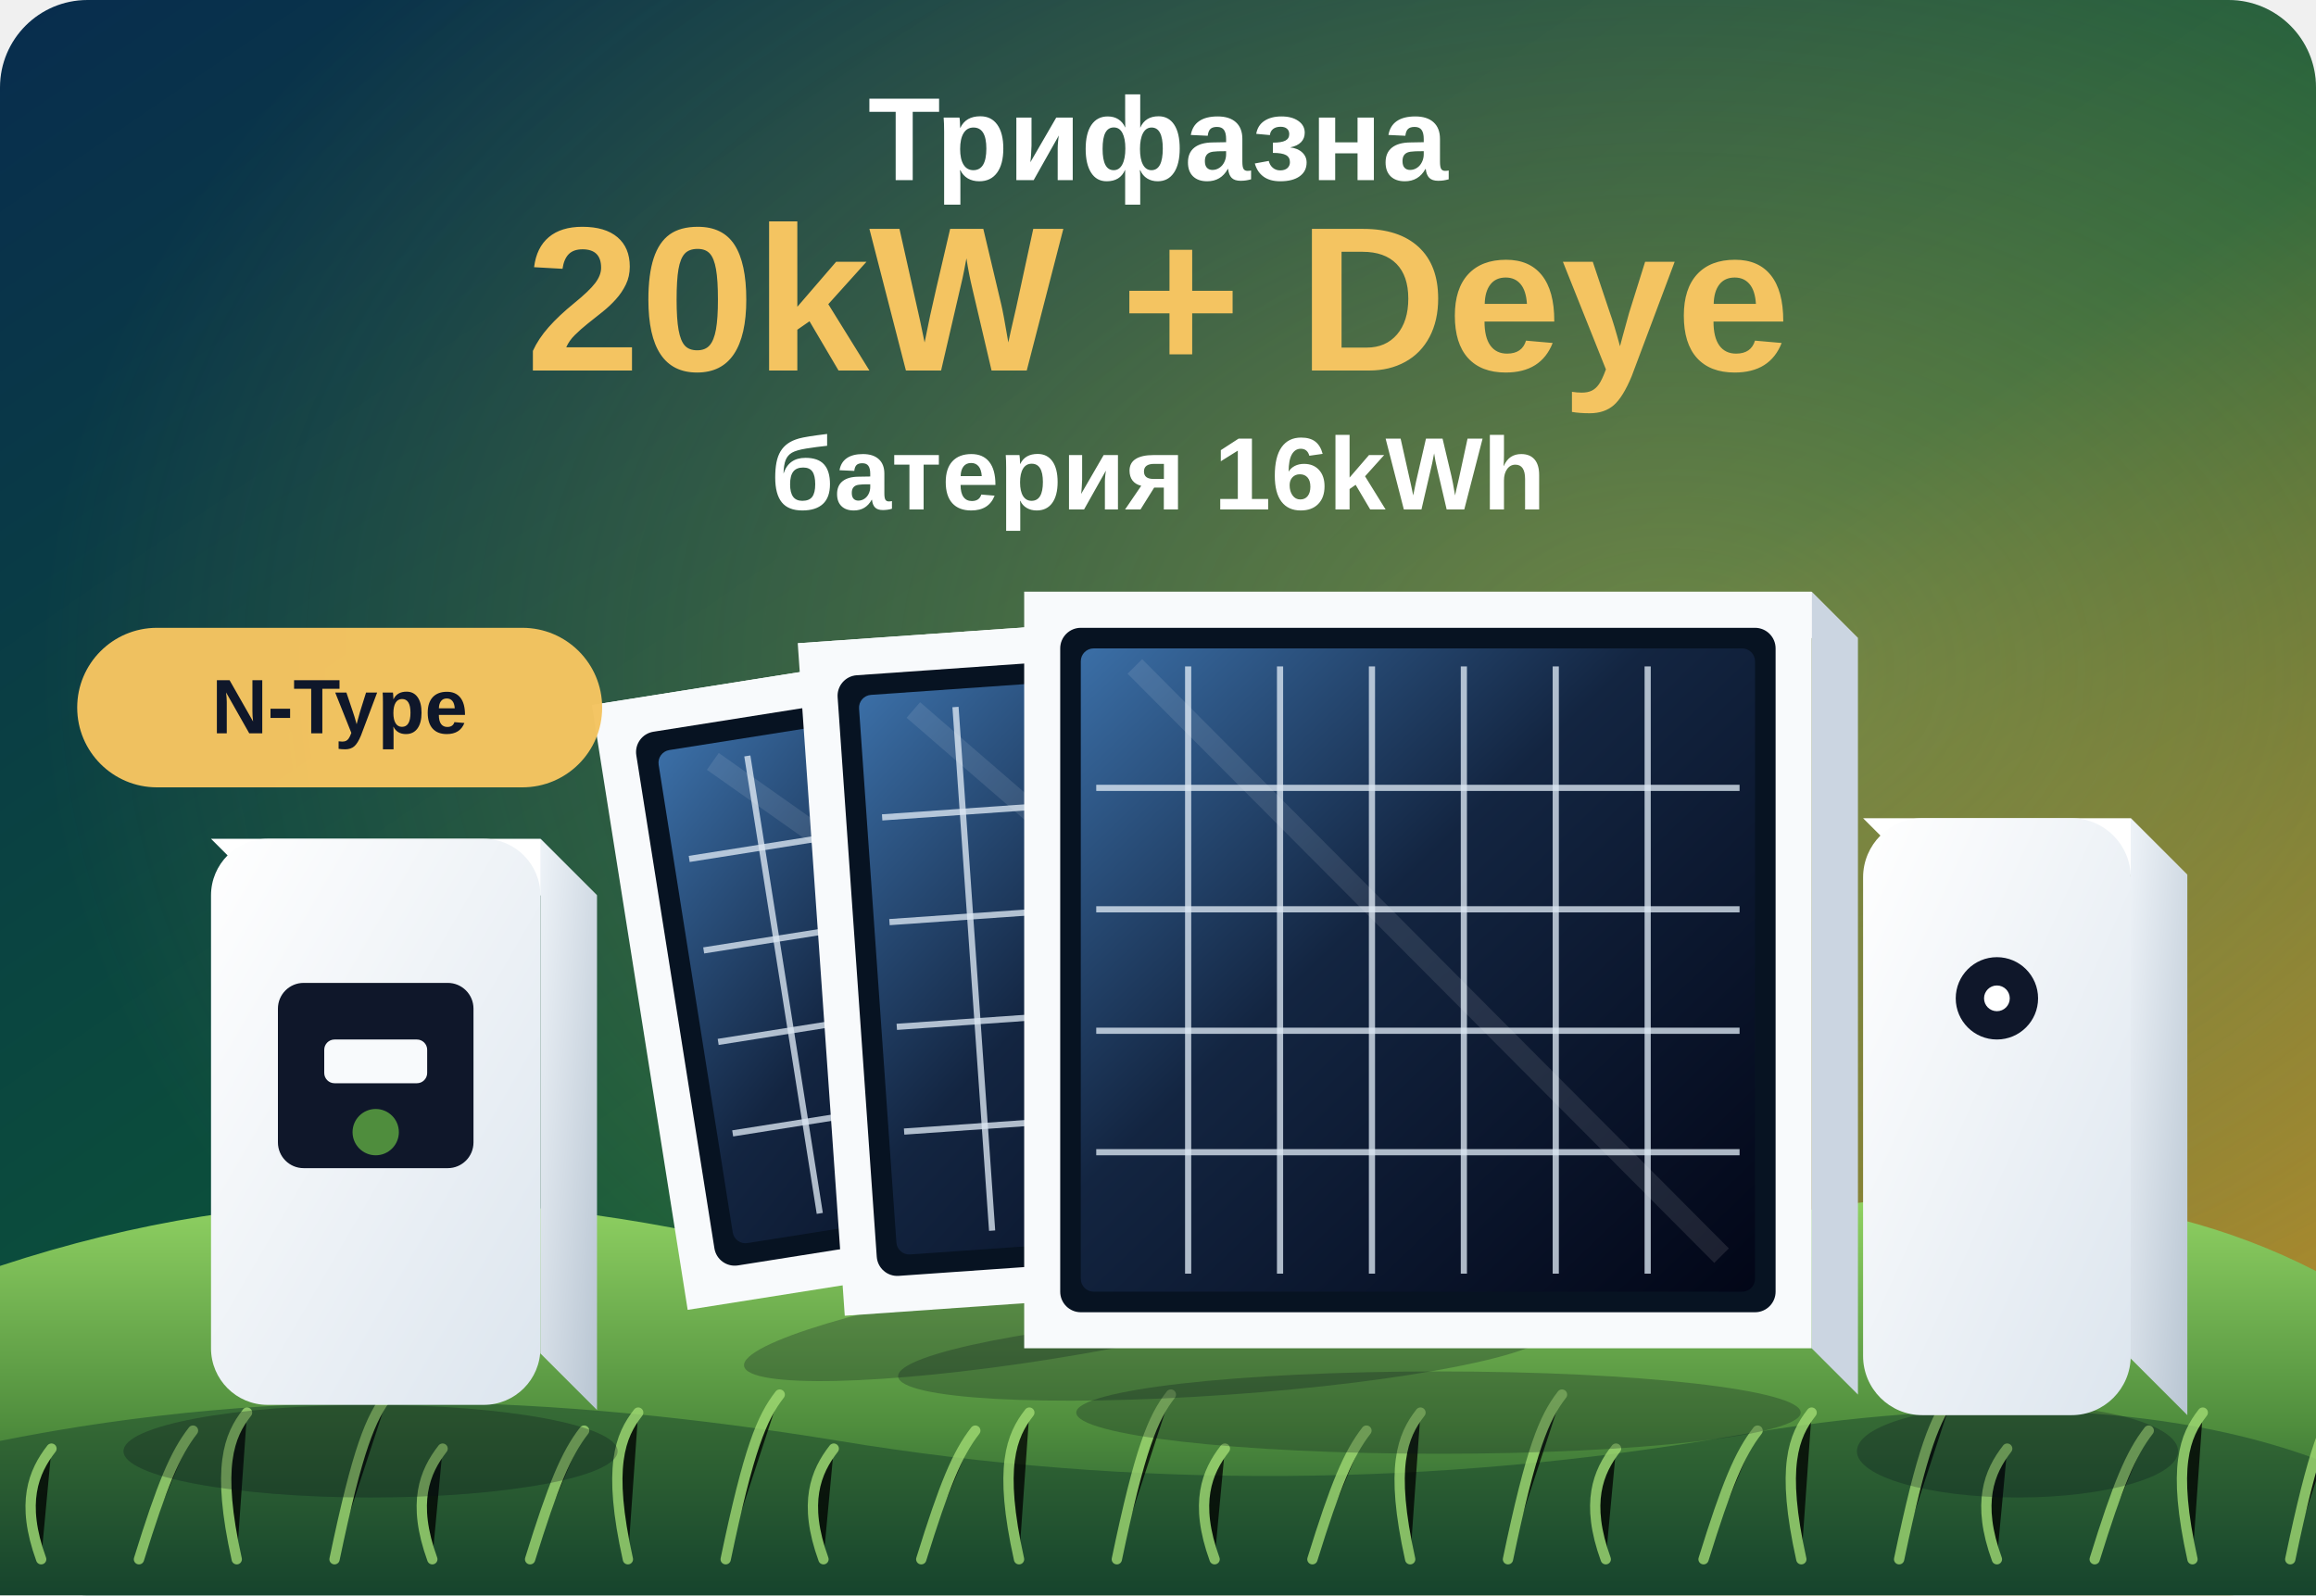
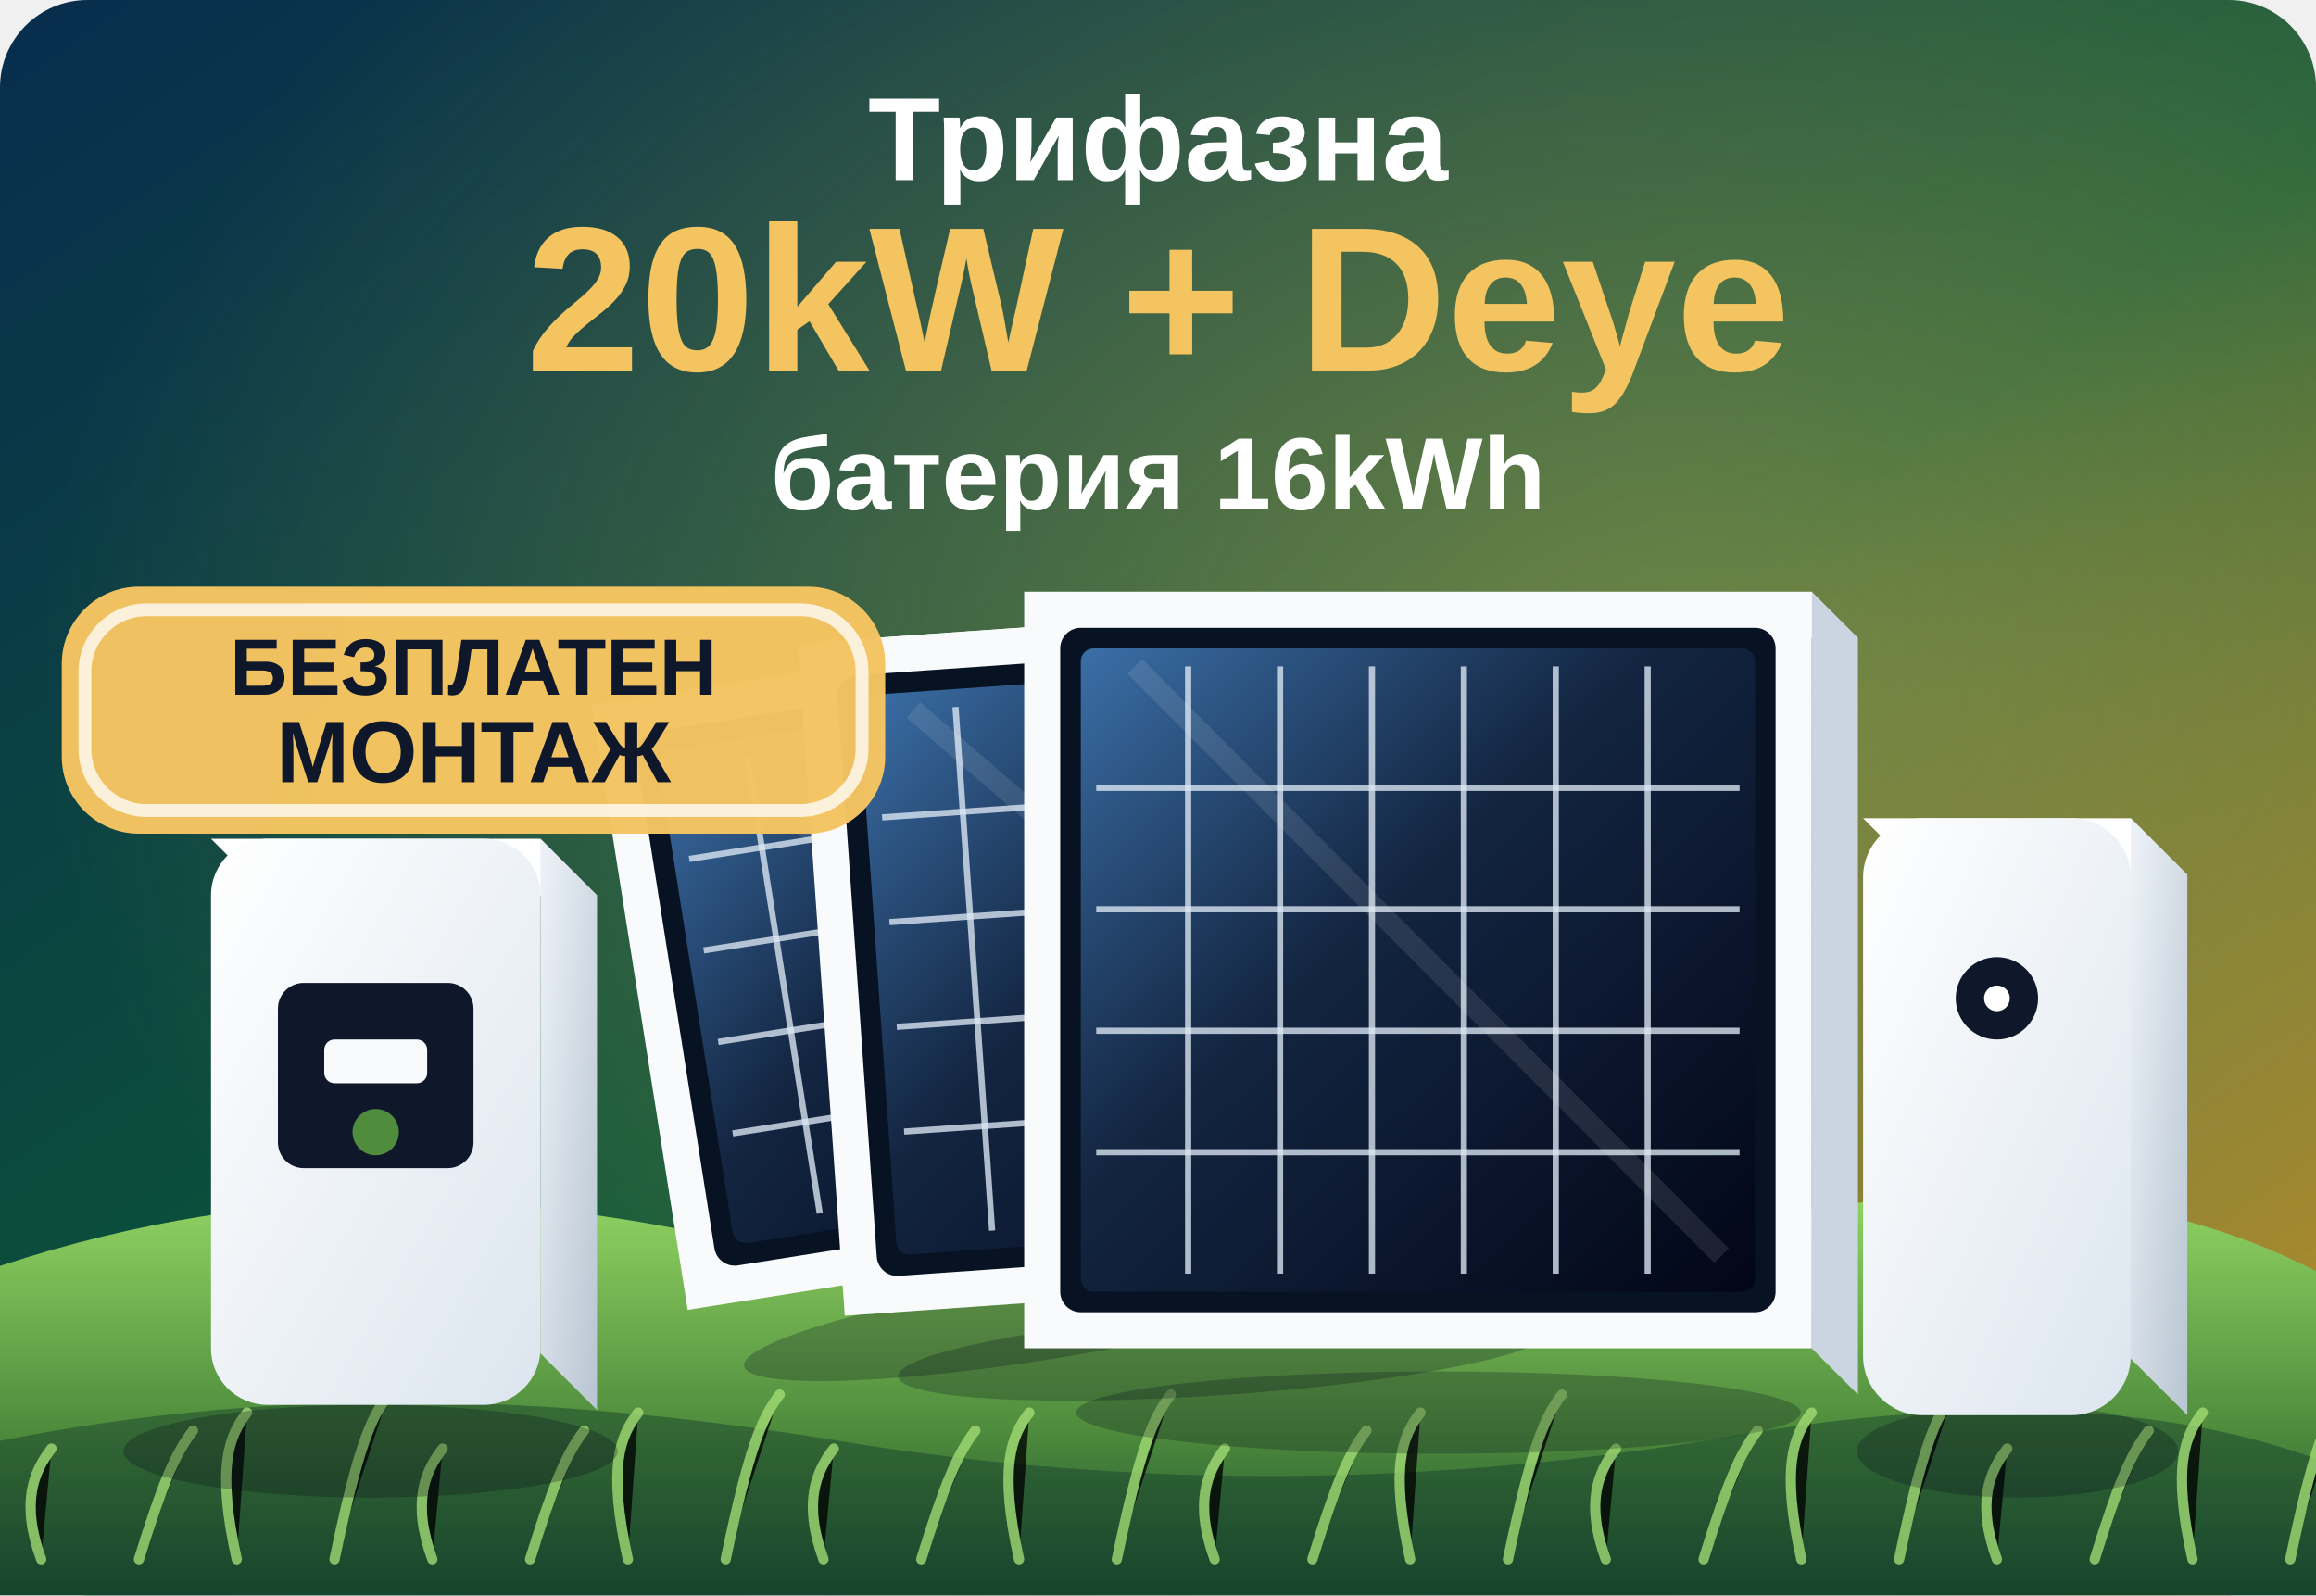
<svg xmlns="http://www.w3.org/2000/svg" width="900" height="620" viewBox="0 0 900 620" role="img" aria-label="Трифазна 20kW Deye 16kWh">
  <defs>
    <linearGradient id="bg" x1="0" y1="0" x2="1" y2="1">
      <stop offset="0" stop-color="#082C4E" />
      <stop offset=".55" stop-color="#0C5836" />
      <stop offset="1" stop-color="#C38A22" />
    </linearGradient>
    <radialGradient id="warm" cx=".72" cy=".42" r=".7">
      <stop offset="0" stop-color="#F5C45E" stop-opacity=".42" />
      <stop offset="1" stop-color="#F5C45E" stop-opacity="0" />
    </radialGradient>
    <linearGradient id="panelGlass" x1="0" y1="0" x2="1" y2="1">
      <stop offset="0" stop-color="#3B6FA7" />
      <stop offset=".42" stop-color="#132541" />
      <stop offset="1" stop-color="#020617" />
    </linearGradient>
    <linearGradient id="deviceFront" x1="0" y1="0" x2="1" y2="1">
      <stop offset="0" stop-color="#FFFFFF" />
      <stop offset="1" stop-color="#DCE5EE" />
    </linearGradient>
    <linearGradient id="deviceSide" x1="0" y1="0" x2="1" y2="1">
      <stop offset="0" stop-color="#EEF3F8" />
      <stop offset="1" stop-color="#B8C5D2" />
    </linearGradient>
    <linearGradient id="grass" x1="0" y1="0" x2="0" y2="1">
      <stop offset="0" stop-color="#91D363" />
      <stop offset=".58" stop-color="#4F8D3D" />
      <stop offset="1" stop-color="#17482F" />
    </linearGradient>
  </defs>
  <rect width="900" height="620" rx="34" fill="url(#bg)" />
  <rect width="900" height="620" rx="34" fill="url(#warm)" />
  <path class="offer-grass" d="M0 492c106 -35 204 -31 310 -4 118 29 219 29 337 -5 102 -29 187 -23 253 11v126H0z" fill="url(#grass)" />
  <path class="offer-grass" d="M0 560c110 -22 216 -18 326 0 115 19 232 18 348 -2 92 -16 169 -12 226 9v53H0z" fill="#143F2A" opacity=".48" />
  <path d="M16 606c-8 -22 -3 -34 4 -43" stroke="#A6DF76" stroke-width="4" stroke-linecap="round" opacity=".76" />
  <path d="M54 606c9 -29 14 -41 21 -50" stroke="#A6DF76" stroke-width="4" stroke-linecap="round" opacity=".76" />
  <path d="M92 606c-8 -36 -3 -48 4 -57" stroke="#A6DF76" stroke-width="4" stroke-linecap="round" opacity=".76" />
  <path d="M130 606c9 -43 14 -55 21 -64" stroke="#A6DF76" stroke-width="4" stroke-linecap="round" opacity=".76" />
  <path d="M168 606c-8 -22 -3 -34 4 -43" stroke="#A6DF76" stroke-width="4" stroke-linecap="round" opacity=".76" />
  <path d="M206 606c9 -29 14 -41 21 -50" stroke="#A6DF76" stroke-width="4" stroke-linecap="round" opacity=".76" />
  <path d="M244 606c-8 -36 -3 -48 4 -57" stroke="#A6DF76" stroke-width="4" stroke-linecap="round" opacity=".76" />
  <path d="M282 606c9 -43 14 -55 21 -64" stroke="#A6DF76" stroke-width="4" stroke-linecap="round" opacity=".76" />
  <path d="M320 606c-8 -22 -3 -34 4 -43" stroke="#A6DF76" stroke-width="4" stroke-linecap="round" opacity=".76" />
  <path d="M358 606c9 -29 14 -41 21 -50" stroke="#A6DF76" stroke-width="4" stroke-linecap="round" opacity=".76" />
  <path d="M396 606c-8 -36 -3 -48 4 -57" stroke="#A6DF76" stroke-width="4" stroke-linecap="round" opacity=".76" />
  <path d="M434 606c9 -43 14 -55 21 -64" stroke="#A6DF76" stroke-width="4" stroke-linecap="round" opacity=".76" />
  <path d="M472 606c-8 -22 -3 -34 4 -43" stroke="#A6DF76" stroke-width="4" stroke-linecap="round" opacity=".76" />
  <path d="M510 606c9 -29 14 -41 21 -50" stroke="#A6DF76" stroke-width="4" stroke-linecap="round" opacity=".76" />
  <path d="M548 606c-8 -36 -3 -48 4 -57" stroke="#A6DF76" stroke-width="4" stroke-linecap="round" opacity=".76" />
  <path d="M586 606c9 -43 14 -55 21 -64" stroke="#A6DF76" stroke-width="4" stroke-linecap="round" opacity=".76" />
  <path d="M624 606c-8 -22 -3 -34 4 -43" stroke="#A6DF76" stroke-width="4" stroke-linecap="round" opacity=".76" />
  <path d="M662 606c9 -29 14 -41 21 -50" stroke="#A6DF76" stroke-width="4" stroke-linecap="round" opacity=".76" />
  <path d="M700 606c-8 -36 -3 -48 4 -57" stroke="#A6DF76" stroke-width="4" stroke-linecap="round" opacity=".76" />
  <path d="M738 606c9 -43 14 -55 21 -64" stroke="#A6DF76" stroke-width="4" stroke-linecap="round" opacity=".76" />
  <path d="M776 606c-8 -22 -3 -34 4 -43" stroke="#A6DF76" stroke-width="4" stroke-linecap="round" opacity=".76" />
  <path d="M814 606c9 -29 14 -41 21 -50" stroke="#A6DF76" stroke-width="4" stroke-linecap="round" opacity=".76" />
  <path d="M852 606c-8 -36 -3 -48 4 -57" stroke="#A6DF76" stroke-width="4" stroke-linecap="round" opacity=".76" />
  <path d="M890 606c9 -43 14 -55 21 -64" stroke="#A6DF76" stroke-width="4" stroke-linecap="round" opacity=".76" />
  <g font-family="Arial, sans-serif" text-anchor="middle">
    <text x="450" y="70" font-size="46" font-weight="900" fill="#FFFFFF">Трифазна</text>
    <text x="450" y="144" font-size="80" font-weight="900" fill="#F4C461">20kW + Deye</text>
    <text x="450" y="198" font-size="40" font-weight="900" fill="#FFFFFF">батерия 16kWh</text>
  </g>
  <g class="solar-module">
    <g class="panel-3d" transform="translate(230 274) rotate(-9)">
      <ellipse cx="136" cy="263" rx="117.76" ry="16" fill="#020617" opacity=".24" />
      <polygon points="18,18 274,18 256,0 0,0" fill="#FFFFFF" />
      <polygon points="256,0 274,18 274,256 256,238" fill="#CBD5E1" />
      <polygon points="0,0 256,0 256,238 0,238" fill="#F8FAFC" />
      <rect x="14" y="14" width="228" height="210" rx="8" fill="#071322" />
      <rect x="22" y="22" width="212" height="194" rx="5" fill="url(#panelGlass)" />
      <line x1="56.571" y1="29" x2="56.571" y2="209" stroke="#DCE8F4" stroke-width="2.4" opacity=".78" />
      <line x1="85.143" y1="29" x2="85.143" y2="209" stroke="#DCE8F4" stroke-width="2.4" opacity=".78" />
      <line x1="113.714" y1="29" x2="113.714" y2="209" stroke="#DCE8F4" stroke-width="2.4" opacity=".78" />
      <line x1="142.286" y1="29" x2="142.286" y2="209" stroke="#DCE8F4" stroke-width="2.4" opacity=".78" />
      <line x1="170.857" y1="29" x2="170.857" y2="209" stroke="#DCE8F4" stroke-width="2.4" opacity=".78" />
      <line x1="199.429" y1="29" x2="199.429" y2="209" stroke="#DCE8F4" stroke-width="2.4" opacity=".78" />
      <line x1="28" y1="65" x2="228" y2="65" stroke="#DCE8F4" stroke-width="2.4" opacity=".78" />
      <line x1="28" y1="101" x2="228" y2="101" stroke="#DCE8F4" stroke-width="2.4" opacity=".78" />
      <line x1="28" y1="137" x2="228" y2="137" stroke="#DCE8F4" stroke-width="2.4" opacity=".78" />
      <line x1="28" y1="173" x2="228" y2="173" stroke="#DCE8F4" stroke-width="2.4" opacity=".78" />
      <path d="M43 29L221 202" stroke="#FFFFFF" stroke-width="8" opacity=".1" />
    </g>
    <g class="panel-3d" transform="translate(310 250) rotate(-4)">
      <ellipse cx="146" cy="287" rx="126.96" ry="16" fill="#020617" opacity=".24" />
      <polygon points="18,18 294,18 276,0 0,0" fill="#FFFFFF" />
      <polygon points="276,0 294,18 294,280 276,262" fill="#CBD5E1" />
      <polygon points="0,0 276,0 276,262 0,262" fill="#F8FAFC" />
      <rect x="14" y="14" width="248" height="234" rx="8" fill="#071322" />
      <rect x="22" y="22" width="232" height="218" rx="5" fill="url(#panelGlass)" />
      <line x1="59.429" y1="29" x2="59.429" y2="233" stroke="#DCE8F4" stroke-width="2.4" opacity=".78" />
      <line x1="90.857" y1="29" x2="90.857" y2="233" stroke="#DCE8F4" stroke-width="2.4" opacity=".78" />
      <line x1="122.286" y1="29" x2="122.286" y2="233" stroke="#DCE8F4" stroke-width="2.4" opacity=".78" />
      <line x1="153.714" y1="29" x2="153.714" y2="233" stroke="#DCE8F4" stroke-width="2.4" opacity=".78" />
      <line x1="185.143" y1="29" x2="185.143" y2="233" stroke="#DCE8F4" stroke-width="2.4" opacity=".78" />
      <line x1="216.571" y1="29" x2="216.571" y2="233" stroke="#DCE8F4" stroke-width="2.4" opacity=".78" />
      <line x1="28" y1="69.8" x2="248" y2="69.8" stroke="#DCE8F4" stroke-width="2.4" opacity=".78" />
      <line x1="28" y1="110.6" x2="248" y2="110.6" stroke="#DCE8F4" stroke-width="2.4" opacity=".78" />
      <line x1="28" y1="151.4" x2="248" y2="151.4" stroke="#DCE8F4" stroke-width="2.4" opacity=".78" />
      <line x1="28" y1="192.2" x2="248" y2="192.2" stroke="#DCE8F4" stroke-width="2.4" opacity=".78" />
      <path d="M43 29L241 226" stroke="#FFFFFF" stroke-width="8" opacity=".1" />
    </g>
    <g class="panel-3d" transform="translate(398 230) rotate(0)">
      <ellipse cx="161" cy="319" rx="140.76" ry="16" fill="#020617" opacity=".24" />
      <polygon points="18,18 324,18 306,0 0,0" fill="#FFFFFF" />
      <polygon points="306,0 324,18 324,312 306,294" fill="#CBD5E1" />
      <polygon points="0,0 306,0 306,294 0,294" fill="#F8FAFC" />
      <rect x="14" y="14" width="278" height="266" rx="8" fill="#071322" />
      <rect x="22" y="22" width="262" height="250" rx="5" fill="url(#panelGlass)" />
      <line x1="63.714" y1="29" x2="63.714" y2="265" stroke="#DCE8F4" stroke-width="2.4" opacity=".78" />
      <line x1="99.429" y1="29" x2="99.429" y2="265" stroke="#DCE8F4" stroke-width="2.4" opacity=".78" />
      <line x1="135.143" y1="29" x2="135.143" y2="265" stroke="#DCE8F4" stroke-width="2.4" opacity=".78" />
      <line x1="170.857" y1="29" x2="170.857" y2="265" stroke="#DCE8F4" stroke-width="2.4" opacity=".78" />
      <line x1="206.571" y1="29" x2="206.571" y2="265" stroke="#DCE8F4" stroke-width="2.4" opacity=".78" />
      <line x1="242.286" y1="29" x2="242.286" y2="265" stroke="#DCE8F4" stroke-width="2.4" opacity=".78" />
      <line x1="28" y1="76.2" x2="278" y2="76.2" stroke="#DCE8F4" stroke-width="2.4" opacity=".78" />
      <line x1="28" y1="123.4" x2="278" y2="123.4" stroke="#DCE8F4" stroke-width="2.4" opacity=".78" />
      <line x1="28" y1="170.6" x2="278" y2="170.6" stroke="#DCE8F4" stroke-width="2.4" opacity=".78" />
      <line x1="28" y1="217.8" x2="278" y2="217.8" stroke="#DCE8F4" stroke-width="2.4" opacity=".78" />
      <path d="M43 29L271 258" stroke="#FFFFFF" stroke-width="8" opacity=".1" />
    </g>
  </g>
  <g class="hero-product">
    <g class="inverter-3d">
      <ellipse cx="144" cy="564" rx="96" ry="18" fill="#020617" opacity=".26" />
      <polygon points="82,326 210,326 232,348 104,348" fill="#FFFFFF" />
      <polygon points="210,326 232,348 232,548 210,526" fill="url(#deviceSide)" />
      <rect x="82" y="326" width="128" height="220" rx="22" fill="url(#deviceFront)" />
      <rect x="108" y="382" width="76" height="72" rx="10" fill="#0F172A" />
      <rect x="126" y="404" width="40" height="17" rx="4" fill="#F8FAFC" />
      <circle cx="146" cy="440" r="9" fill="#4F8D3D" />
    </g>
  </g>
  <g class="hero-product">
    <g class="battery-3d">
      <ellipse cx="784" cy="564" rx="62.4" ry="18" fill="#020617" opacity=".24" />
      <polygon points="724,318 828,318 850,340 746,340" fill="#FFFFFF" />
      <polygon points="828,318 850,340 850,550 828,528" fill="url(#deviceSide)" />
      <rect x="724" y="318" width="104" height="232" rx="23" fill="url(#deviceFront)" />
      <circle cx="776" cy="388" r="16" fill="#0F172A" />
      <circle cx="776" cy="388" r="5" fill="#FFFFFF" />
    </g>
  </g>
-   <g transform="translate(30 244)">
-     <rect width="204" height="62" rx="31" fill="#F4C461" opacity=".98" />
-     <text x="102" y="41" text-anchor="middle" font-family="Arial, sans-serif" font-size="30" font-weight="900" fill="#0F172A">N-Type</text>
+   <g class="free-install-badge" transform="translate(24 228)">
+     <rect width="320" height="96" rx="30" fill="#F4C461" opacity=".98" />
+     <rect x="9" y="9" width="302" height="78" rx="24" fill="none" stroke="#FFFFFF" stroke-width="5" opacity=".76" />
+     <text x="160" y="42" text-anchor="middle" font-family="Arial, sans-serif" font-size="31" font-weight="900" fill="#0F172A">БЕЗПЛАТЕН</text>
+     <text x="160" y="76" text-anchor="middle" font-family="Arial, sans-serif" font-size="34" font-weight="900" fill="#0F172A">МОНТАЖ</text>
  </g>
</svg>
